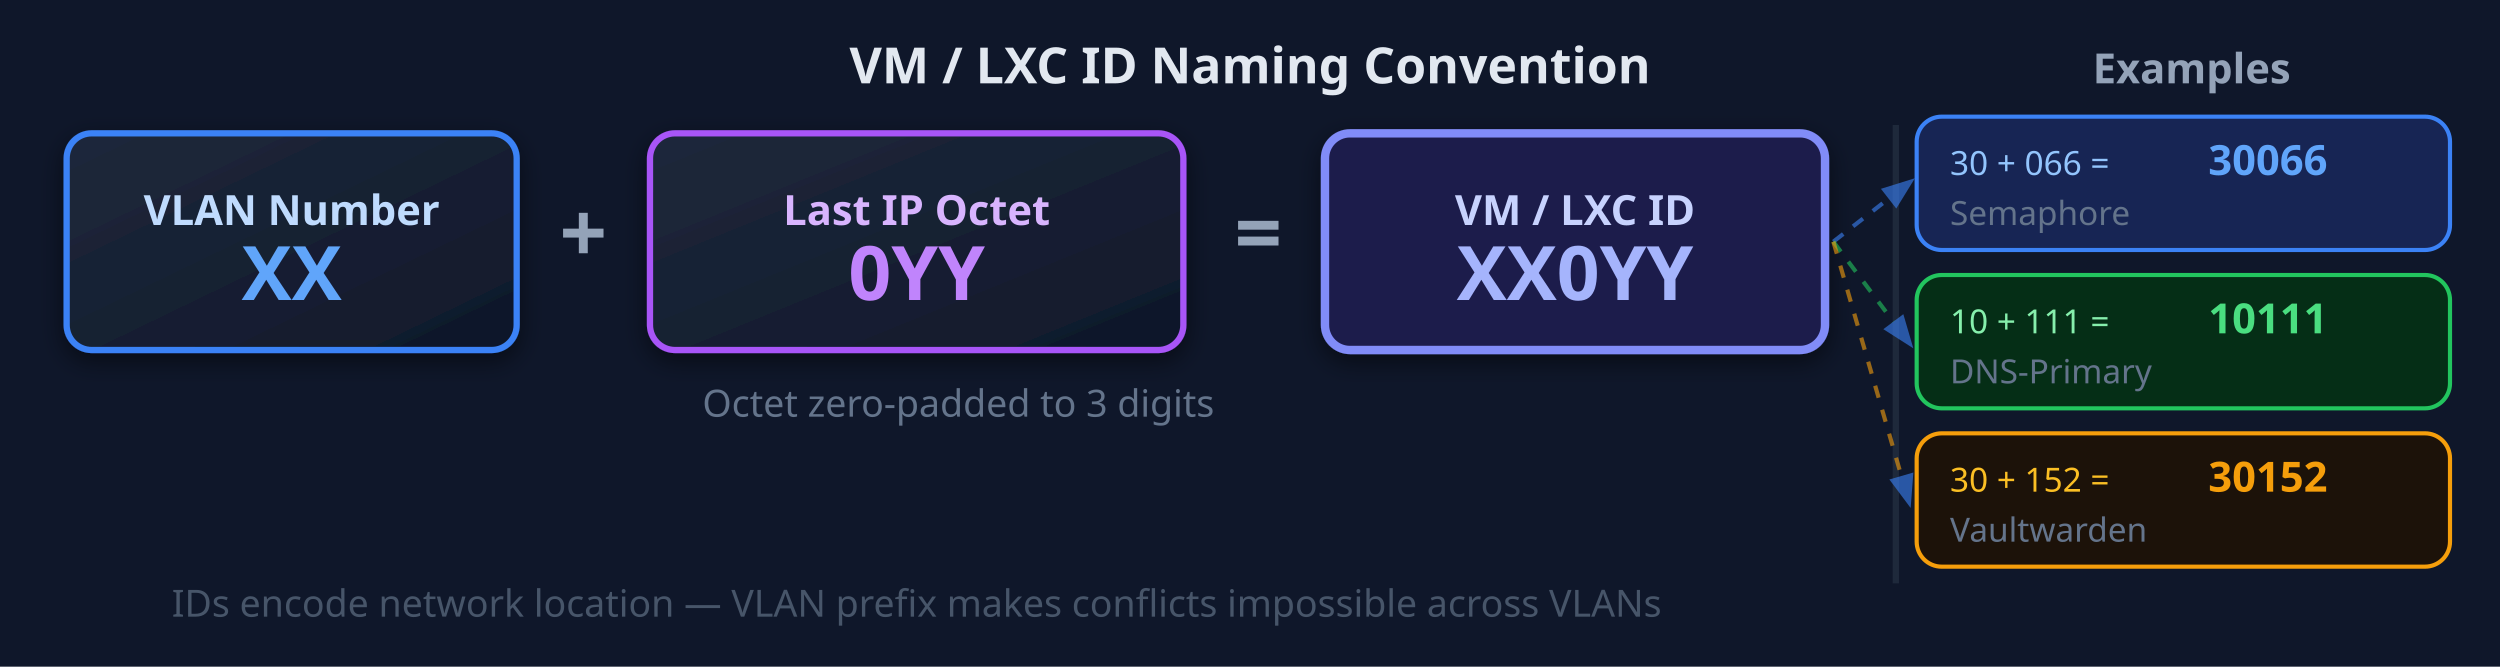
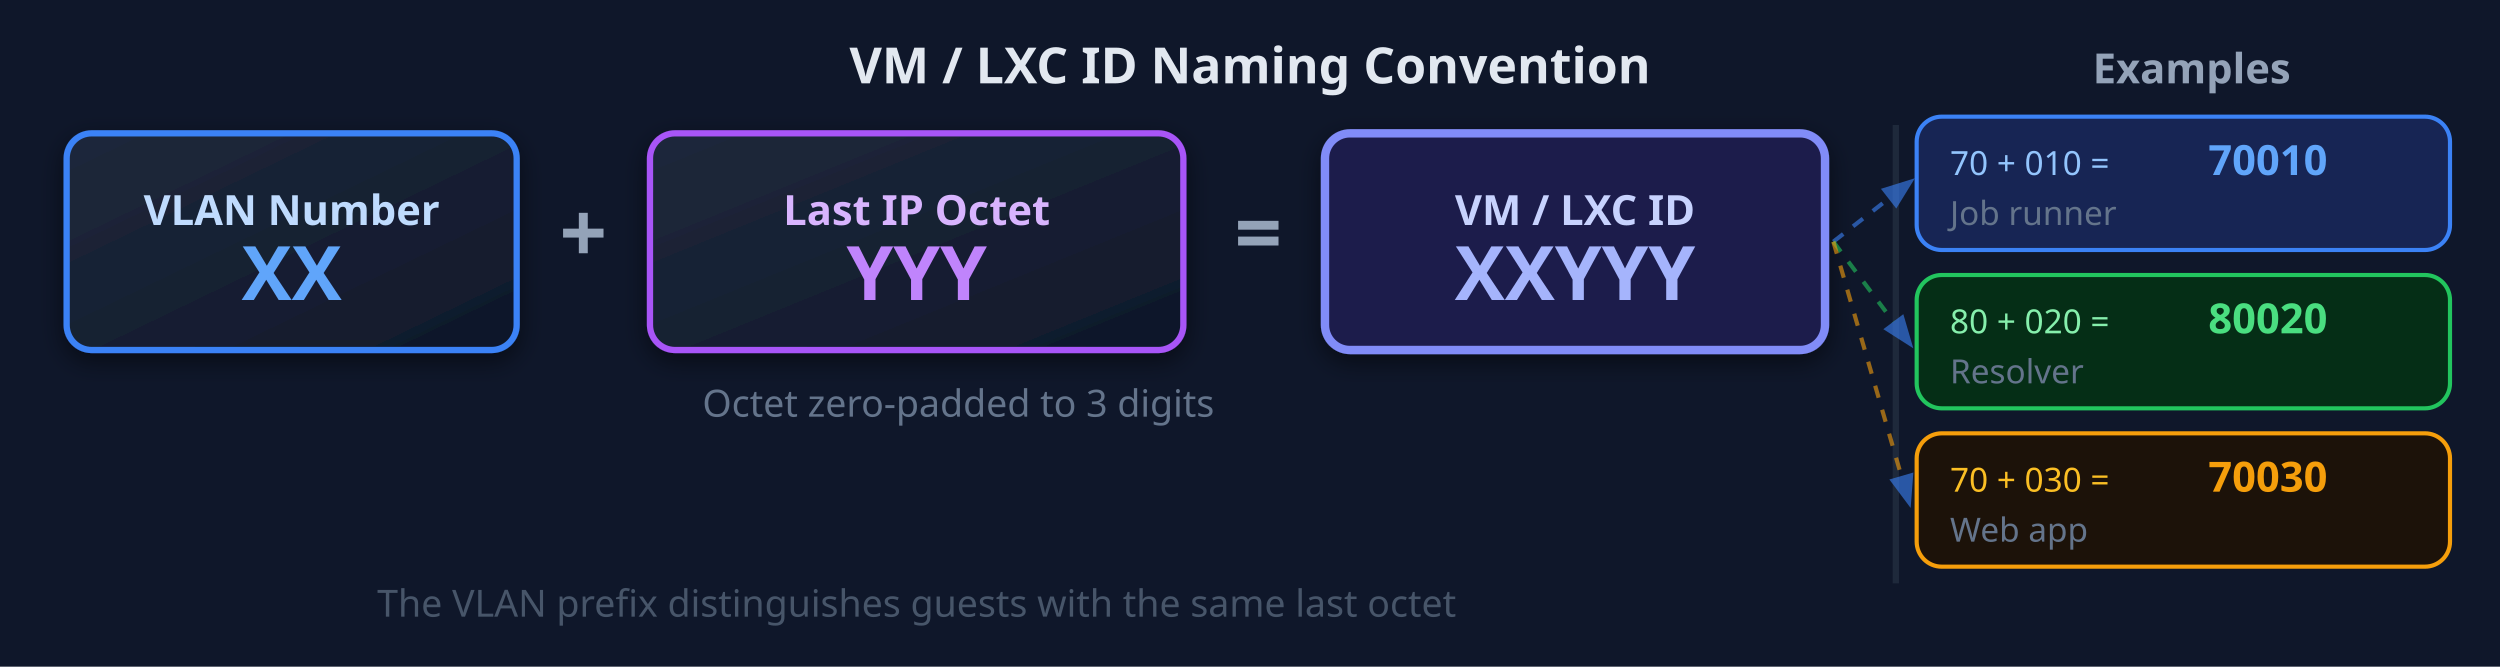
<svg xmlns="http://www.w3.org/2000/svg" viewBox="0 0 600 160" font-family="'Segoe UI', system-ui, -apple-system, sans-serif">
  <defs>
    <linearGradient id="boxBg" x1="0%" y1="0%" x2="100%" y2="100%">
      <stop offset="0%" style="stop-color:#1e293b" />
      <stop offset="100%" style="stop-color:#0f172a" />
    </linearGradient>
    <filter id="shadow" x="-15%" y="-15%" width="130%" height="130%">
      <feDropShadow dx="0" dy="2" stdDeviation="3" flood-color="#000000" flood-opacity="0.5" />
    </filter>
    <marker id="arrow" markerWidth="8" markerHeight="8" refX="6" refY="3" orient="auto">
      <path d="M0,0 L0,6 L8,3 z" fill="#64748b" />
    </marker>
    <marker id="arrowBlue" markerWidth="8" markerHeight="8" refX="6" refY="3" orient="auto">
      <path d="M0,0 L0,6 L8,3 z" fill="#3b82f6" />
    </marker>
  </defs>
  <rect width="600" height="160" fill="#0f172a" />
  <text x="300" y="20" text-anchor="middle" font-size="12" font-weight="700" fill="#e2e8f0">VM / LXC ID Naming Convention</text>
  <g filter="url(#shadow)">
    <rect x="16" y="32" width="108" height="52" rx="6" fill="url(#boxBg)" stroke="#3b82f6" stroke-width="1.5" />
  </g>
  <text x="70" y="54" text-anchor="middle" font-size="10" font-weight="600" fill="#bfdbfe">VLAN Number</text>
  <text x="70" y="72" text-anchor="middle" font-size="18" font-weight="700" fill="#60a5fa">XX</text>
  <text x="140" y="63" text-anchor="middle" font-size="20" font-weight="700" fill="#94a3b8">+</text>
  <g filter="url(#shadow)">
    <rect x="156" y="32" width="128" height="52" rx="6" fill="url(#boxBg)" stroke="#a855f7" stroke-width="1.5" />
  </g>
  <text x="220" y="54" text-anchor="middle" font-size="10" font-weight="600" fill="#d8b4fe">Last IP Octet</text>
-   <text x="220" y="72" text-anchor="middle" font-size="18" font-weight="700" fill="#c084fc">0YY</text>
+   <text x="220" y="72" text-anchor="middle" font-size="18" font-weight="700" fill="#c084fc">YYY</text>
  <text x="302" y="63" text-anchor="middle" font-size="20" font-weight="700" fill="#94a3b8">=</text>
  <g filter="url(#shadow)">
    <rect x="318" y="32" width="120" height="52" rx="6" fill="#1e1b4b" stroke="#818cf8" stroke-width="2" />
  </g>
  <text x="378" y="54" text-anchor="middle" font-size="10" font-weight="600" fill="#c7d2fe">VM / LXC ID</text>
-   <text x="378" y="72" text-anchor="middle" font-size="18" font-weight="700" fill="#a5b4fc">XX0YY</text>
+   <text x="378" y="72" text-anchor="middle" font-size="18" font-weight="700" fill="#a5b4fc">XXYYY</text>
  <text x="230" y="100" text-anchor="middle" font-size="9" fill="#64748b">Octet zero-padded to 3 digits</text>
  <line x1="455" y1="30" x2="455" y2="140" stroke="#1e293b" stroke-width="1.5" />
  <text x="526" y="20" text-anchor="middle" font-size="10" font-weight="600" fill="#94a3b8">Examples</text>
  <rect x="460" y="28" width="128" height="32" rx="6" fill="#172554" stroke="#3b82f6" stroke-width="1" />
-   <text x="468" y="42" font-size="8" fill="#93c5fd">30 + 066 =</text>
-   <text x="530" y="42" font-size="10" font-weight="700" fill="#60a5fa">30066</text>
-   <text x="468" y="54" font-size="8" fill="#64748b">Semaphore</text>
+   <text x="468" y="42" font-size="8" fill="#93c5fd">70 + 010 =</text>
+   <text x="530" y="42" font-size="10" font-weight="700" fill="#60a5fa">70010</text>
+   <text x="468" y="54" font-size="8" fill="#64748b">Job runner</text>
  <rect x="460" y="66" width="128" height="32" rx="6" fill="#052e16" stroke="#22c55e" stroke-width="1" />
-   <text x="468" y="80" font-size="8" fill="#86efac">10 + 111 =</text>
-   <text x="530" y="80" font-size="10" font-weight="700" fill="#4ade80">10111</text>
-   <text x="468" y="92" font-size="8" fill="#64748b">DNS-Primary</text>
+   <text x="468" y="80" font-size="8" fill="#86efac">80 + 020 =</text>
+   <text x="530" y="80" font-size="10" font-weight="700" fill="#4ade80">80020</text>
+   <text x="468" y="92" font-size="8" fill="#64748b">Resolver</text>
  <rect x="460" y="104" width="128" height="32" rx="6" fill="#1c1209" stroke="#f59e0b" stroke-width="1" />
-   <text x="468" y="118" font-size="8" fill="#fbbf24">30 + 152 =</text>
-   <text x="530" y="118" font-size="10" font-weight="700" fill="#f59e0b">30152</text>
-   <text x="468" y="130" font-size="8" fill="#64748b">Vaultwarden</text>
+   <text x="468" y="118" font-size="8" fill="#fbbf24">70 + 030 =</text>
+   <text x="530" y="118" font-size="10" font-weight="700" fill="#f59e0b">70030</text>
+   <text x="468" y="130" font-size="8" fill="#64748b">Web app</text>
  <line x1="440" y1="58" x2="458" y2="44" stroke="#3b82f6" stroke-width="1" stroke-dasharray="3,3" marker-end="url(#arrowBlue)" opacity="0.6" />
  <line x1="440" y1="58" x2="458" y2="82" stroke="#22c55e" stroke-width="1" stroke-dasharray="3,3" marker-end="url(#arrowBlue)" opacity="0.6" />
  <line x1="440" y1="58" x2="458" y2="120" stroke="#f59e0b" stroke-width="1" stroke-dasharray="3,3" marker-end="url(#arrowBlue)" opacity="0.6" />
-   <text x="220" y="148" text-anchor="middle" font-size="9" fill="#475569">IDs encode network location — VLAN prefix makes conflicts impossible across VLANs</text>
+   <text x="220" y="148" text-anchor="middle" font-size="9" fill="#475569">The VLAN prefix distinguishes guests with the same last octet</text>
</svg>
